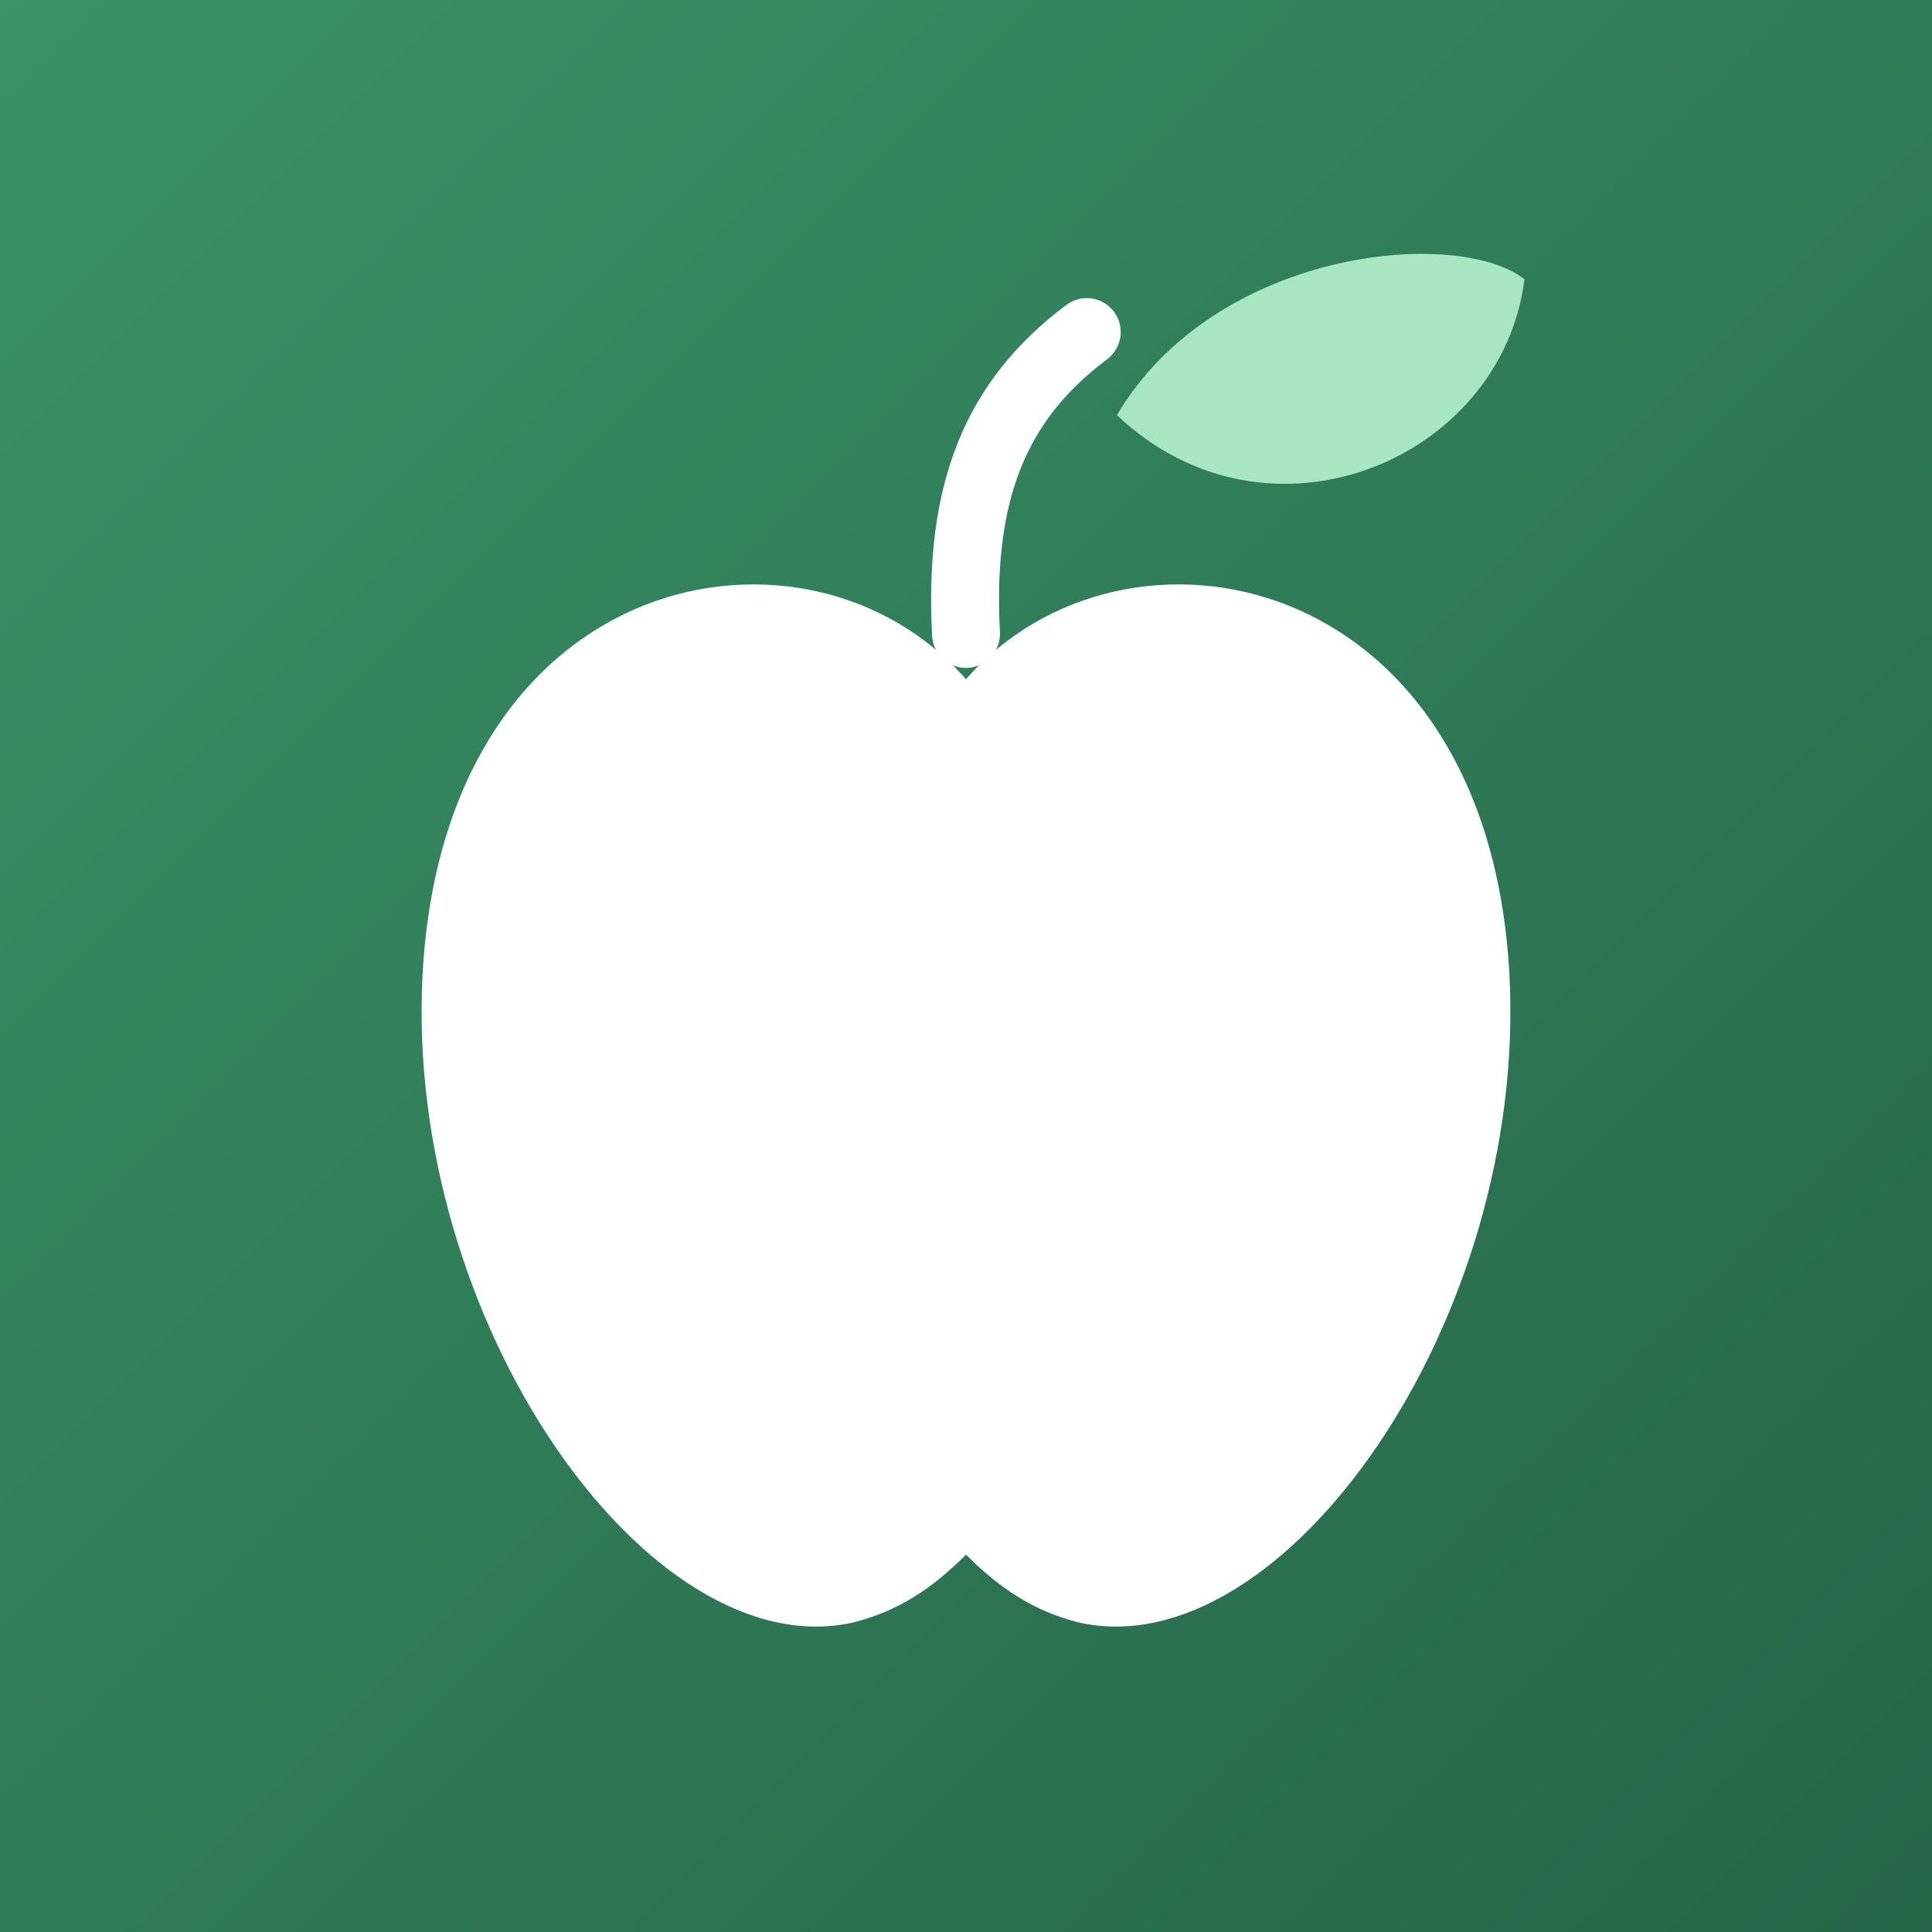
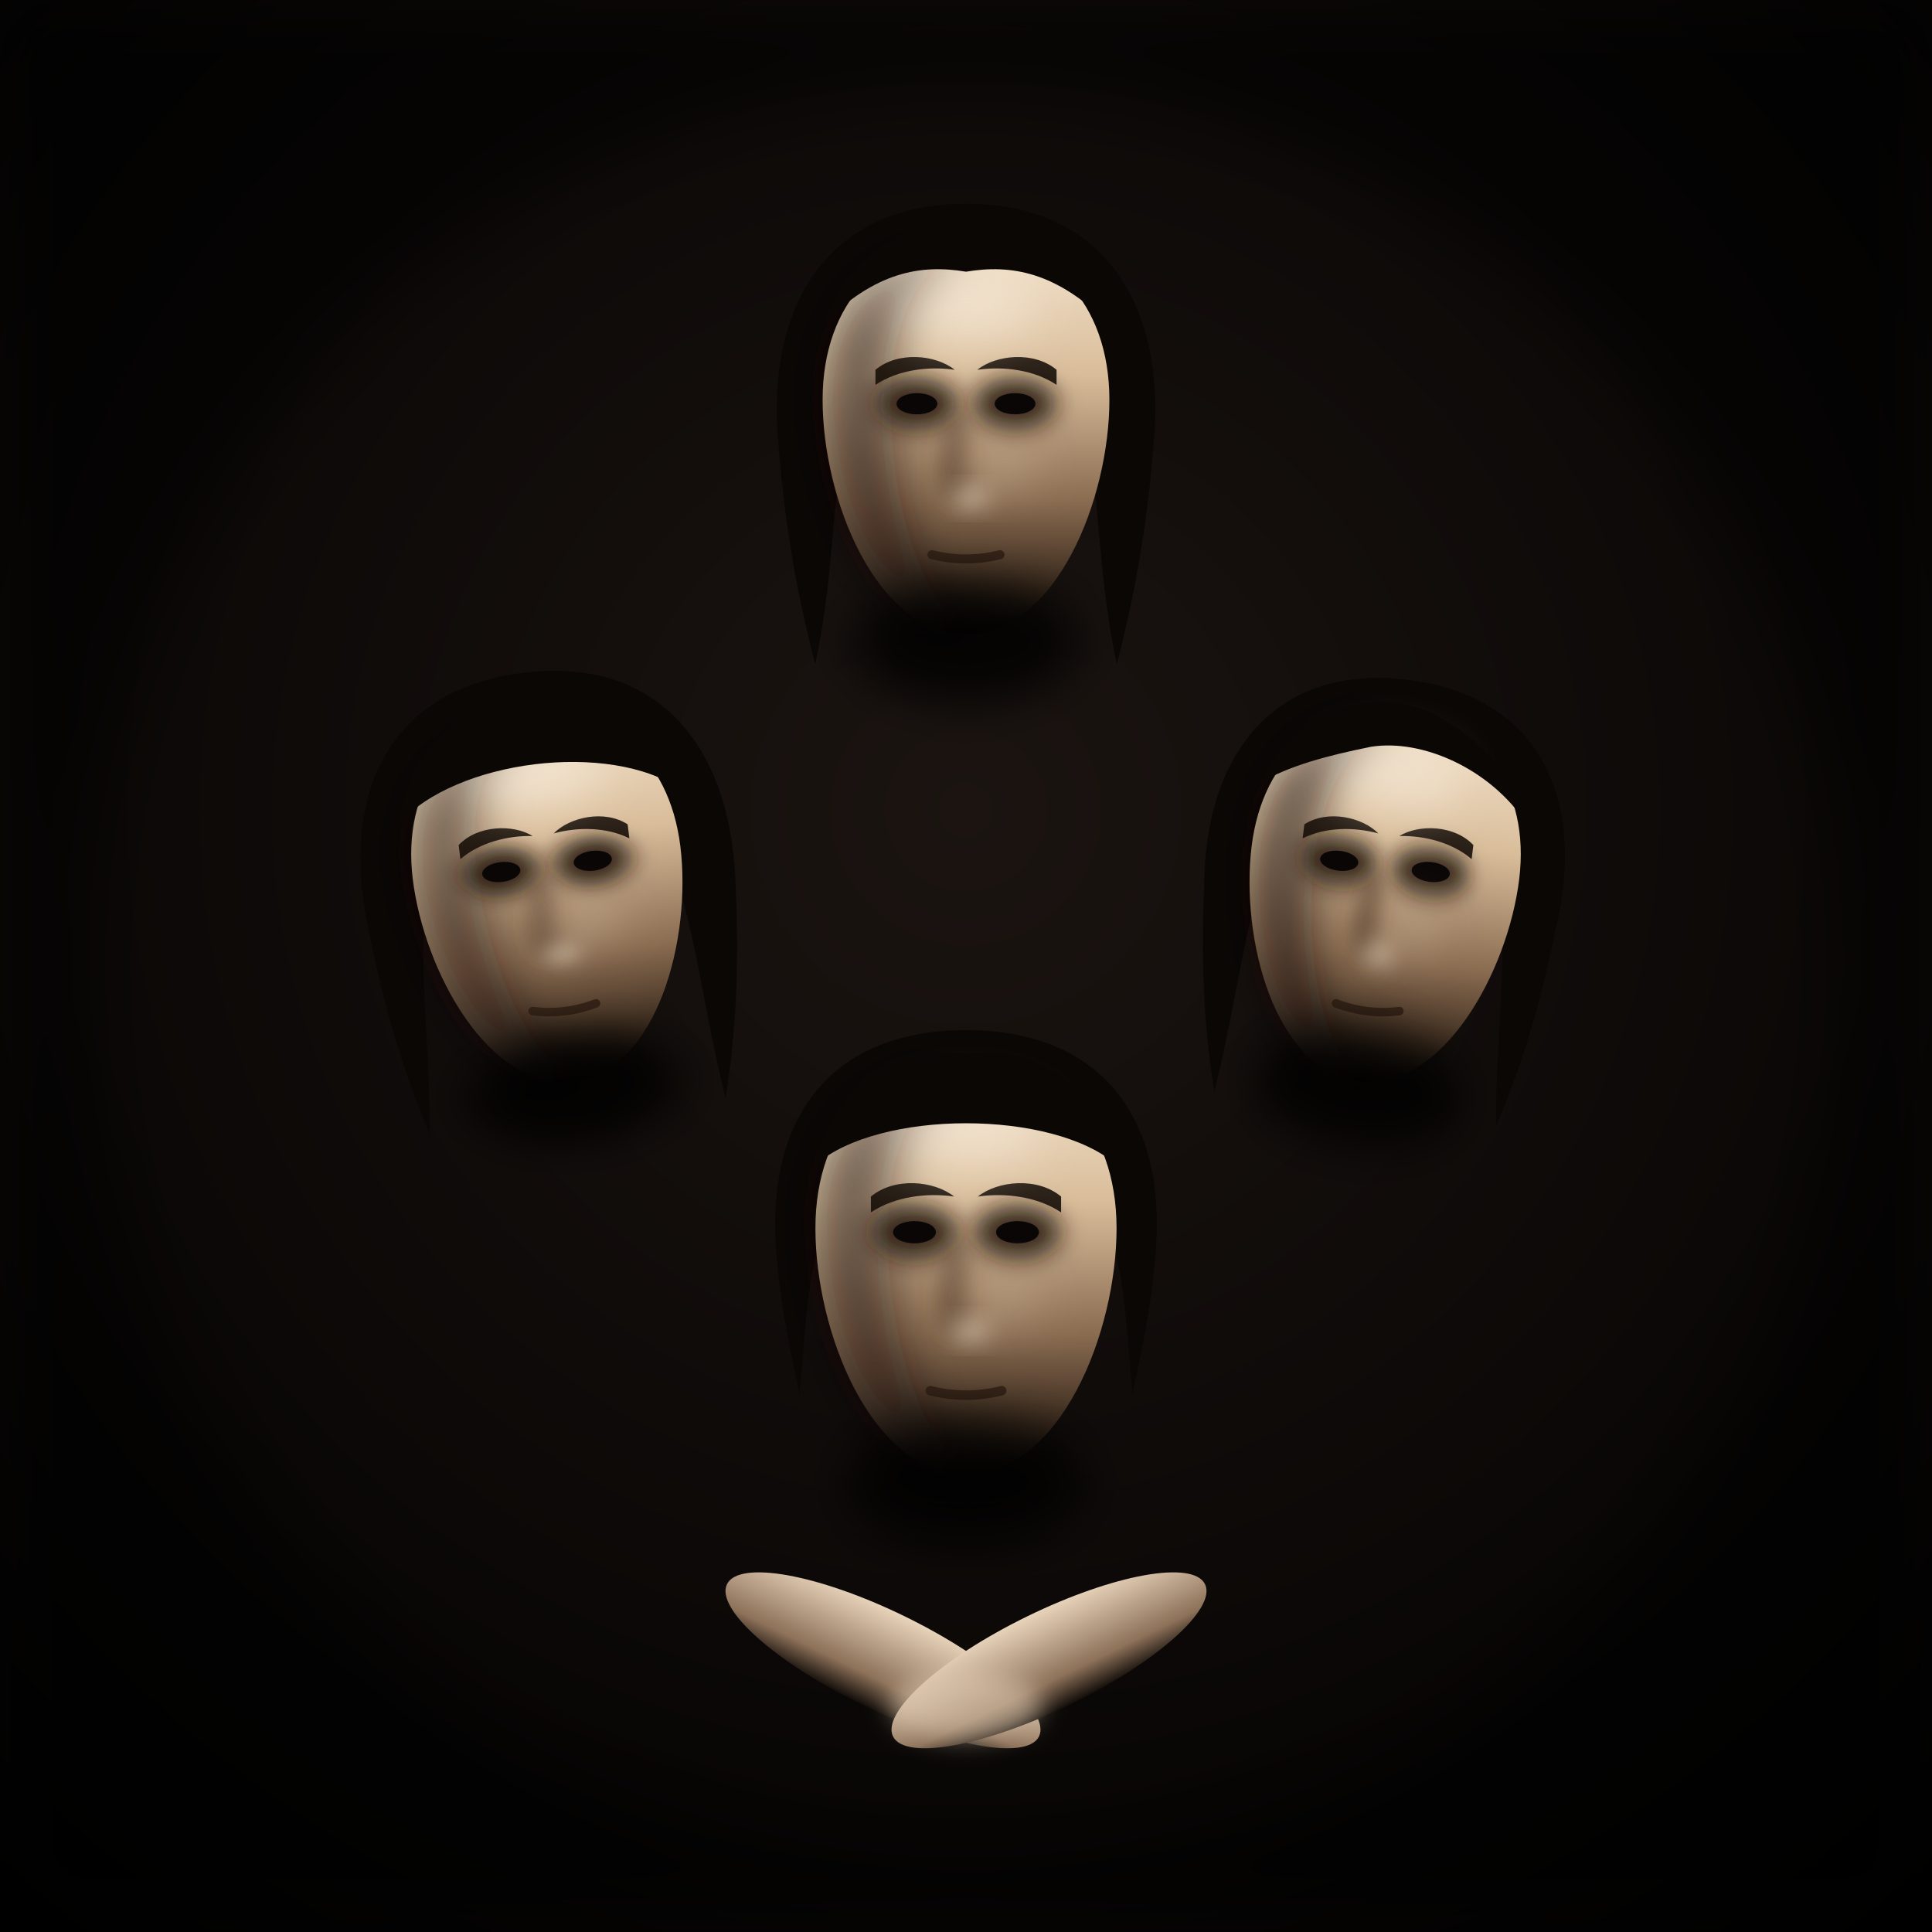
<svg xmlns="http://www.w3.org/2000/svg" viewBox="0 0 512 512">
  <defs>
-     <linearGradient id="bg" x1="0" y1="0" x2="1" y2="1">
-       <stop offset="0" stop-color="#3a9268" />
-       <stop offset="1" stop-color="#256448" />
+     <radialGradient id="amb" cx="0.5" cy="0.42" r="0.75">
+       <stop offset="0" stop-color="#1b1411" />
+       <stop offset="1" stop-color="#000000" />
+     </radialGradient>
+     <linearGradient id="skin" x1="0" y1="0" x2="0" y2="1">
+       <stop offset="0" stop-color="#f3e3cd" />
+       <stop offset="0.34" stop-color="#d9bd9a" />
+       <stop offset="0.66" stop-color="#8a6c51" />
+       <stop offset="0.88" stop-color="#3a2a1d" />
+       <stop offset="1" stop-color="#0d0906" />
    </linearGradient>
+     <linearGradient id="armg" x1="0" y1="0" x2="0" y2="1">
+       <stop offset="0" stop-color="#e8d4bb" />
+       <stop offset="0.7" stop-color="#8d7159" />
+       <stop offset="1" stop-color="#120d09" />
+     </linearGradient>
+     <filter id="blur6" x="-70%" y="-70%" width="240%" height="240%">
+       <feGaussianBlur stdDeviation="6" />
+     </filter>
+     <filter id="blur3" x="-70%" y="-70%" width="240%" height="240%">
+       <feGaussianBlur stdDeviation="3" />
+     </filter>
+     <filter id="blur10" x="-70%" y="-70%" width="240%" height="240%">
+       <feGaussianBlur stdDeviation="10" />
+     </filter>
+     <g id="head">
+       <path fill="url(#skin)" d="M0,-52 C22,-52 38,-36 38,-10 C38,16 24,52 0,52 C-24,52 -38,16 -38,-10 C-38,-36 -22,-52 0,-52 Z" />
+       <path fill="#120c07" opacity="0.55" filter="url(#blur6)" d="M-38,-12 C-38,16 -24,52 0,52 C-12,42 -20,18 -20,-10 C-20,-32 -12,-46 0,-50 C-22,-50 -38,-36 -38,-12 Z" />
+       <ellipse cx="-13" cy="-9" rx="11" ry="7" fill="#20150e" opacity="0.85" filter="url(#blur3)" />
+       <ellipse cx="13" cy="-9" rx="11" ry="7" fill="#20150e" opacity="0.85" filter="url(#blur3)" />
+       <ellipse cx="-13" cy="-9" rx="5.4" ry="2.8" fill="#0a0605" />
+       <ellipse cx="13" cy="-9" rx="5.4" ry="2.8" fill="#0a0605" />
+       <path fill="#170f09" opacity="0.9" d="M-24,-18 C-18,-23 -8,-22 -3,-18 C-10,-19 -18,-18 -24,-14 Z" />
+       <path fill="#170f09" opacity="0.9" d="M24,-18 C18,-23 8,-22 3,-18 C10,-19 18,-18 24,-14 Z" />
+       <path fill="#4a3323" opacity="0.6" filter="url(#blur3)" d="M-4,-6 C-7,4 -8,13 -5,17 L1,17 C-1,10 -1,2 1,-6 Z" />
+       <ellipse cx="1" cy="16" rx="5" ry="2.6" fill="#f6e8d3" opacity="0.6" filter="url(#blur3)" />
+       <path fill="none" stroke="#2c1c11" stroke-width="2.4" stroke-linecap="round" opacity="0.8" d="M-9,31 C-3,32.5 3,32.5 9,31" />
+       <ellipse cx="0" cy="-34" rx="19" ry="9" fill="#fff8ec" opacity="0.42" filter="url(#blur6)" />
+       <ellipse cx="10" cy="8" rx="9" ry="6" fill="#fdf1de" opacity="0.22" filter="url(#blur6)" />
+       <ellipse cx="0" cy="54" rx="30" ry="16" fill="#000" opacity="0.8" filter="url(#blur6)" />
+     </g>
  </defs>
-   <rect width="512" height="512" fill="url(#bg)" />
-   <path fill="#ffffff" d="M256 180     C 214 132 118 150 112 258     C 107 350 172 442 226 430     C 238 427 247 421 256 412     C 265 421 274 427 286 430     C 340 442 405 350 400 258     C 394 150 298 132 256 180 Z" />
-   <path fill="none" stroke="#ffffff" stroke-width="18" stroke-linecap="round" d="M256 168 C 254 130 264 106 288 88" />
-   <path fill="#a8e6c3" d="M296 110     C 322 66 386 60 404 74     C 398 122 336 148 296 110 Z" />
+   <rect width="512" height="512" fill="url(#amb)" />
+   <g transform="translate(256 116)">
+     <path fill="#0a0705" d="M0,-62 C36,-62 52,-36 50,-2 C48,26 44,44 40,60 C34,34 36,4 28,-14 C18,-32 -18,-32 -28,-14 C-36,4 -34,34 -40,60 C-44,44 -48,26 -50,-2 C-52,-36 -36,-62 0,-62 Z" />
+     <use href="#head" />
+     <path fill="#0a0705" d="M-38,-30 C-30,-52 -12,-58 0,-56 C12,-58 30,-52 38,-30 C24,-44 12,-46 0,-44 C-12,-46 -24,-44 -38,-30 Z" />
+   </g>
+   <g transform="translate(146 238) rotate(-7) scale(0.94)">
+     <path fill="#0a0705" d="M0,-64 C40,-64 56,-34 52,4 C50,30 46,48 42,62 C38,30 40,0 30,-16 C20,-32 -20,-32 -30,-16 C-40,0 -38,30 -42,62 C-46,48 -50,30 -52,4 C-56,-34 -40,-64 0,-64 Z" />
+     <use href="#head" />
+     <path fill="#0a0705" d="M-40,-26 C-34,-50 -14,-58 0,-56 C14,-58 34,-50 40,-26 C22,-42 -22,-42 -40,-26 Z" />
+   </g>
+   <g transform="translate(366 238) rotate(7) scale(0.94)">
+     <path fill="#0a0705" d="M0,-62 C38,-62 54,-34 50,2 C48,28 44,46 40,60 C36,28 38,-2 28,-16 C18,-30 -18,-30 -28,-16 C-38,-2 -36,28 -40,60 C-44,46 -48,28 -50,2 C-54,-34 -38,-62 0,-62 Z" />
+     <use href="#head" />
+     <path fill="#0a0705" d="M-38,-28 C-30,-52 -8,-58 6,-54 C20,-50 32,-40 38,-26 C26,-40 6,-46 -8,-42 C-20,-38 -30,-34 -38,-28 Z" />
+   </g>
+   <g transform="translate(256 336) scale(1.05)">
+     <path fill="#0a0705" d="M0,-60 C34,-60 50,-38 48,-6 C47,10 44,22 42,32 C40,10 40,-8 30,-20 C20,-32 -20,-32 -30,-20 C-40,-8 -40,10 -42,32 C-44,22 -47,10 -48,-6 C-50,-38 -34,-60 0,-60 Z" />
+     <use href="#head" />
+     <path fill="#0a0705" d="M-38,-26 C-32,-50 -14,-56 0,-54 C14,-56 32,-50 38,-26 C22,-40 -22,-40 -38,-26 Z" />
+   </g>
+   <g>
+     <ellipse cx="234" cy="440" rx="46" ry="13" fill="url(#armg)" transform="rotate(26 234 440)" />
+     <ellipse cx="278" cy="440" rx="46" ry="13" fill="url(#armg)" transform="rotate(-26 278 440)" />
+     <ellipse cx="256" cy="452" rx="20" ry="9" fill="#e8d4bb" opacity="0.5" filter="url(#blur3)" />
+   </g>
+   <rect width="512" height="512" fill="none" />
+   <ellipse cx="256" cy="256" rx="300" ry="300" fill="none" stroke="#000" stroke-width="130" opacity="0.55" filter="url(#blur10)" />
</svg>
